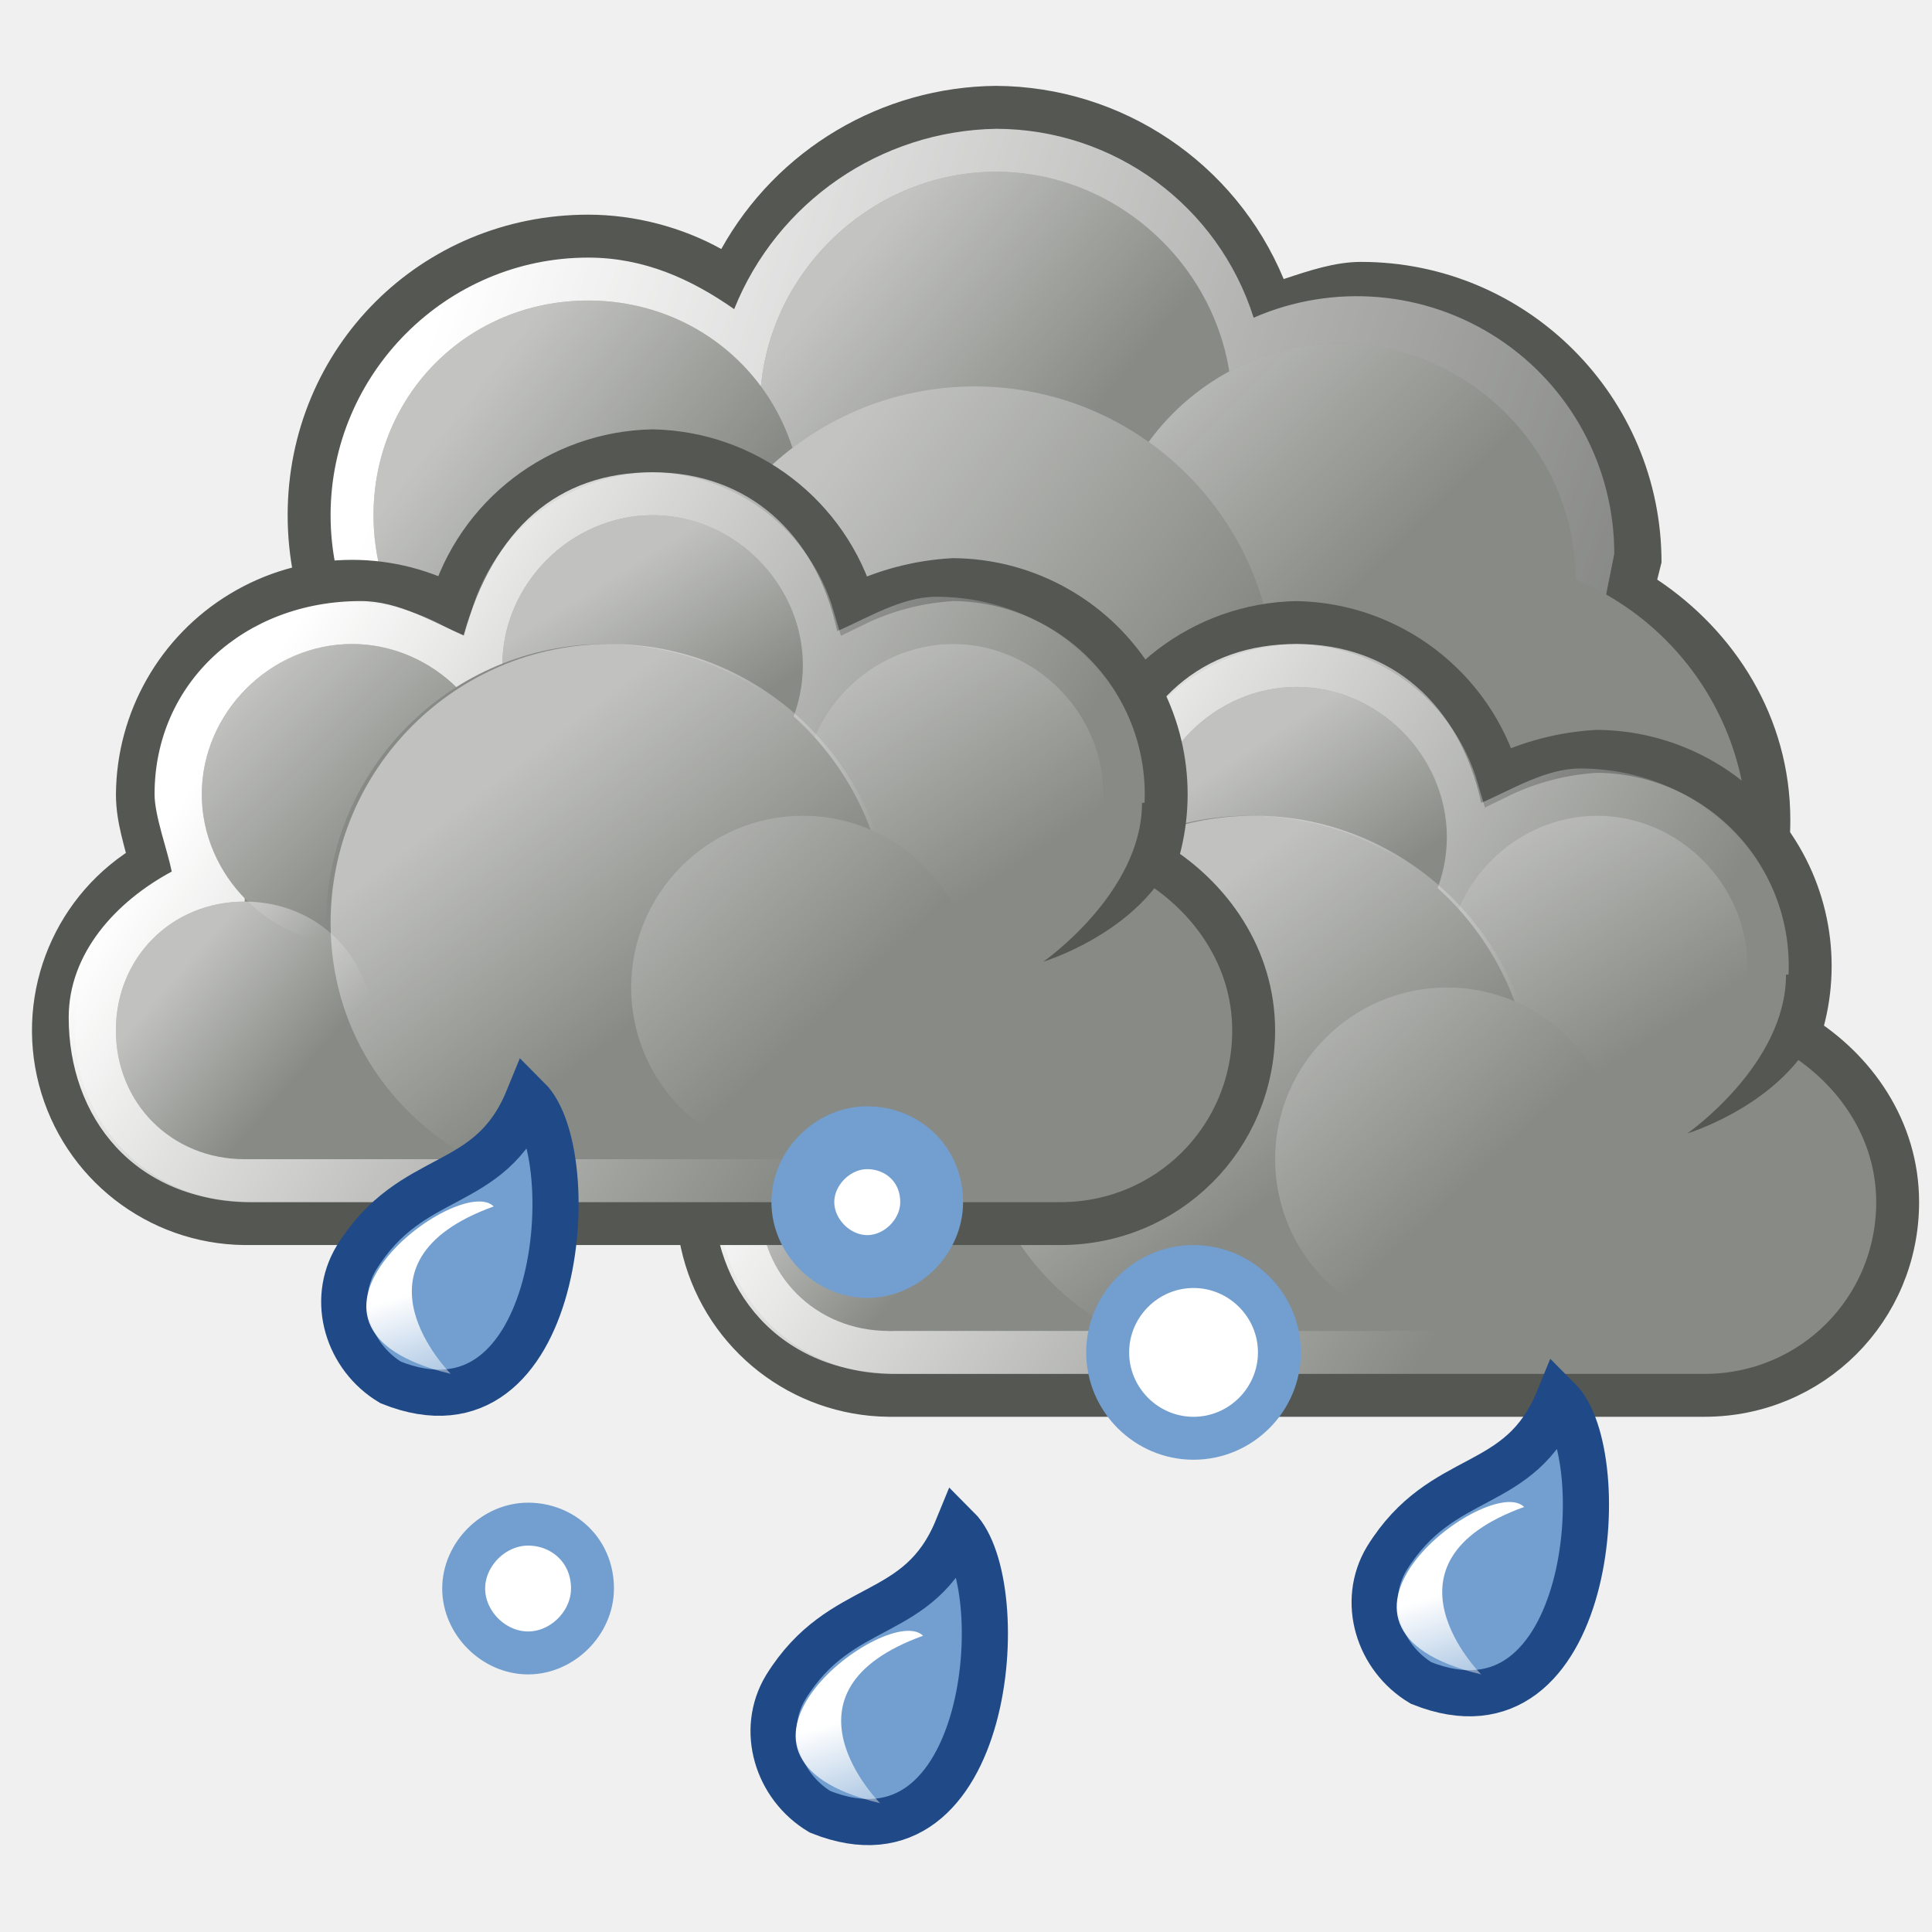
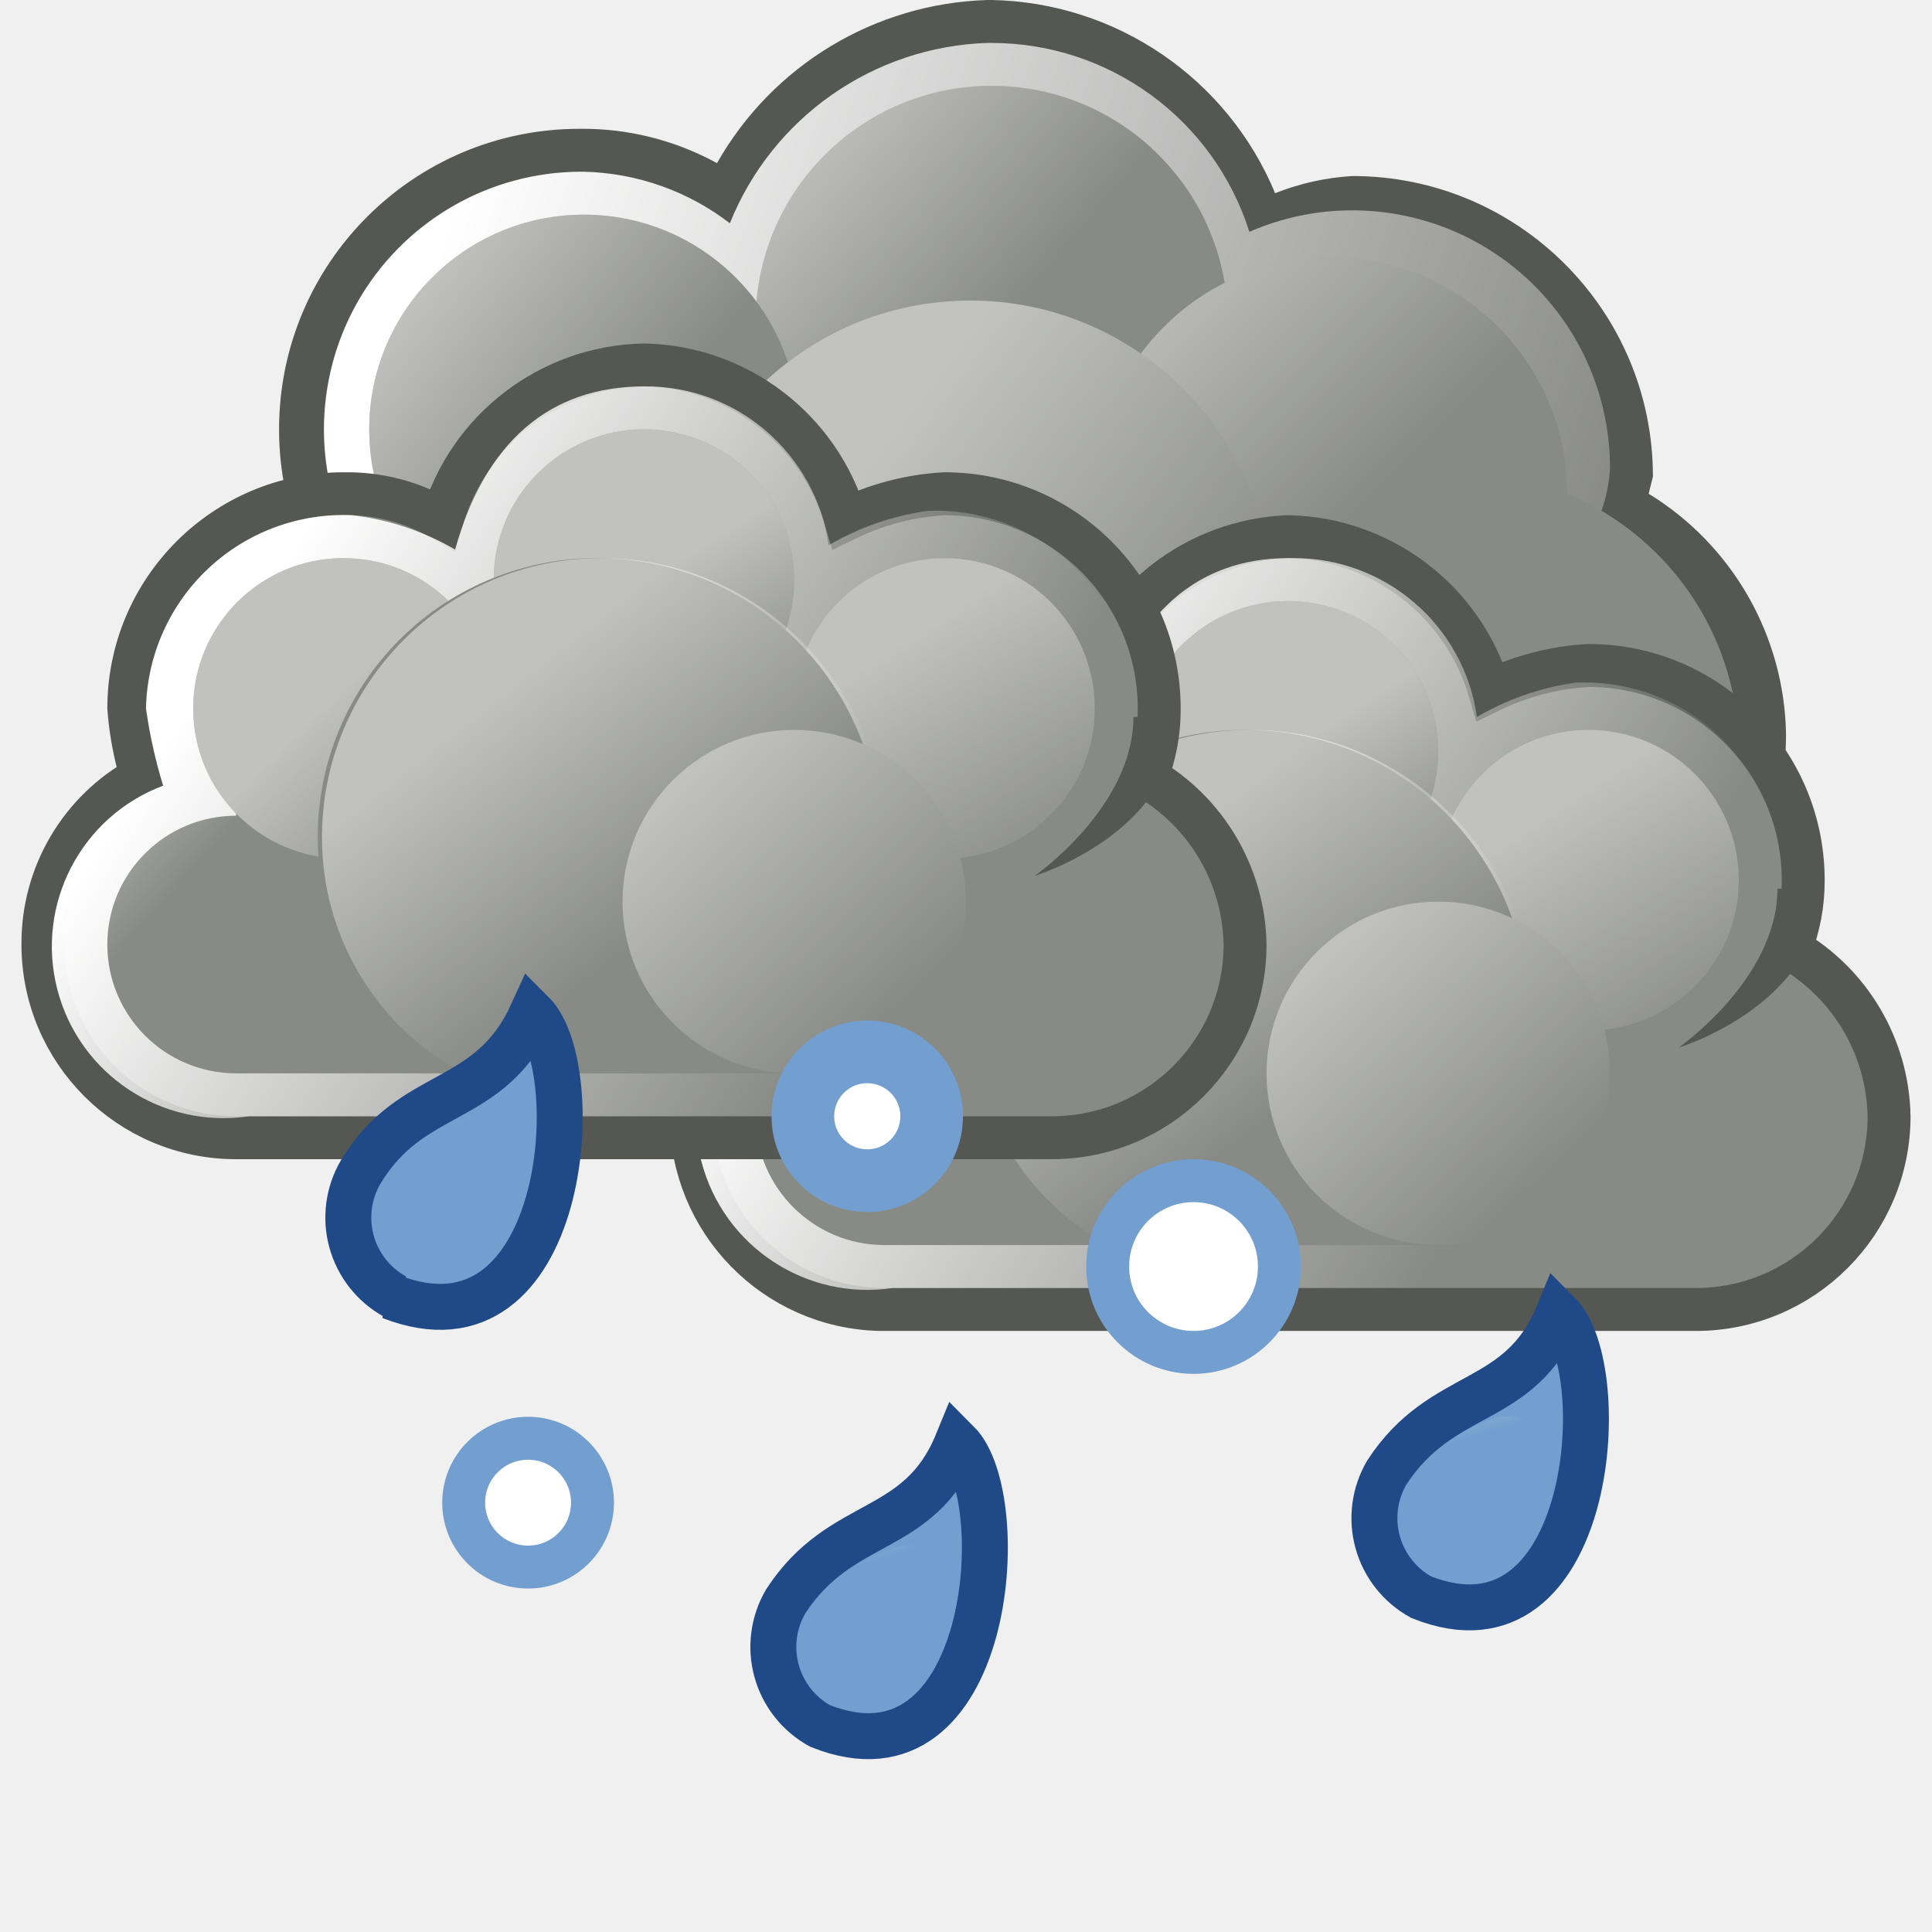
- <svg xmlns="http://www.w3.org/2000/svg" xml:space="preserve" id="svg1306" x="0" y="0" style="enable-background:new 0 0 45 45" version="1.1" viewBox="0 0 45 45">
-   <style>.st0{fill:#729fcf;stroke:#204a87;stroke-width:1.075;stroke-miterlimit:2}.st10,.st5{fill:#888a85}.st10{stroke:#555753;stroke-width:.999;stroke-miterlimit:1.998}.st17{fill-rule:evenodd;clip-rule:evenodd;fill:#555753}.st31{fill:#fff;stroke:#729fcf;stroke-miterlimit:10}</style>
-   <g id="layer1_31_">
-     <g id="g12227_4_" transform="translate(-203 271)">
-       <path id="path12229_4_" d="M222.1-228.8c-1-.6-1.4-1.9-.8-2.9 1.3-2.1 3.1-1.5 4-3.7 1.3 1.3.8 8.2-3.2 6.6z" class="st0" />
-       <radialGradient id="path12231_1_" cx="5391" cy="-653.8" r="21.7" gradientTransform="matrix(.07 .042 .062 -.11 -117.1 -526.3)" gradientUnits="userSpaceOnUse">
-         <stop offset="0" style="stop-color:#fff" />
-         <stop offset="1" style="stop-color:#fff;stop-opacity:0" />
-       </radialGradient>
-       <path id="path12231_4_" d="M224.8-229.9c-.5.9-1.6 1.2-2.4.7-.8-.5-1.1-1.6-.6-2.5s2.6-.5 3.3-2.3c.8.5.2 3.2-.3 4.1z" style="opacity:.461;fill:url(#path12231_1_);enable-background:new" />
-       <linearGradient id="path12233_1_" x1="1165.7" x2="1186.2" y1="3985.9" y2="4007.4" gradientTransform="matrix(-.054 .103 .093 .06 -85 -590.2)" gradientUnits="userSpaceOnUse">
-         <stop offset="0" style="stop-color:#fff" />
-         <stop offset="1" style="stop-color:#fff;stop-opacity:0" />
-       </linearGradient>
-       <path id="path12233_19_" d="M223.5-229c-4.6-1.1.2-4.7 1-3.9-3.6 1.3-1 3.9-1 3.9z" style="fill:url(#path12233_1_)" />
-     </g>
-     <g id="g12627_7_" transform="matrix(1 0 0 1 -286.8 245)">
-       <g id="g12533_7_">
-         <path id="path8887_7_" d="M310-243a7.4 7.4 0 0 0-6.4 3.8c-.9-.5-2-.8-3.1-.8-3.9 0-7 3.1-7 7s3.1 7 7 7c2.4 0 4.4-1.3 5.7-3.2 1.1.7 2.4 1.2 3.8 1.2.9 0 1.8-.2 2.6-.5a7 7 0 0 0 2 2.2l-.1.4c0 3.9 3.1 7 7 7s7-3.1 7-7c0-2.4-1.3-4.4-3.1-5.6l.1-.4a7 7 0 0 0-7-7c-.6 0-1.2.2-1.8.4a7.3 7.3 0 0 0-6.7-4.5z" style="fill:#555753" />
-         <linearGradient id="path8889_1_" x1="1088.4" x2="1126.3" y1="-12.7" y2="-25.8" gradientTransform="matrix(1 0 0 -1 -791.5 -250)" gradientUnits="userSpaceOnUse">
-           <stop offset="0" style="stop-color:#fff" />
-           <stop offset="1" style="stop-color:#fff;stop-opacity:0" />
-         </linearGradient>
-         <path id="path8889_7_" d="M310-242a6.7 6.7 0 0 0-6.1 4.2c-1-.7-2.1-1.2-3.4-1.2-3.3 0-6 2.7-6 6s2.7 6 6 6a6 6 0 0 0 5.4-3.5c1.1.9 2.5 1.5 4.1 1.5 1.1 0 2-.3 2.9-.8.4 1 1.1 1.8 1.9 2.4-.2.6-.4 1.2-.4 1.8a6.5 6.5 0 1 0 13 0c0-2.4-1.3-4.3-3.2-5.5l.2-1a6 6 0 0 0-8.4-5.5 6.3 6.3 0 0 0-6-4.4z" style="fill:url(#path8889_1_)" />
-         <path id="path8891_7_" d="M327.5-225.5a6.5 6.5 0 1 1-13 0 6.5 6.5 0 1 1 13 0z" class="st5" />
-         <g id="g12520_7_">
-           <path id="path8895_7_" d="M315.5-235.5c0 3-2.5 5.5-5.5 5.5s-5.5-2.5-5.5-5.5 2.5-5.5 5.5-5.5 5.5 2.5 5.5 5.5z" class="st5" />
-           <linearGradient id="path8897_1_" x1="1140.9" x2="1146.7" y1="-53.4" y2="-58.2" gradientTransform="matrix(.882 0 0 -.883 -699.8 -285.9)" gradientUnits="userSpaceOnUse">
-             <stop offset="0" style="stop-color:#fff" />
-             <stop offset="1" style="stop-color:#fff;stop-opacity:0" />
-           </linearGradient>
-           <path id="path8897_7_" d="M315.5-235.5c0 3-2.5 5.5-5.5 5.5s-5.5-2.5-5.5-5.5 2.5-5.5 5.5-5.5 5.5 2.5 5.5 5.5z" style="opacity:.494;fill:url(#path8897_1_);enable-background:new" />
-         </g>
-         <g id="g12516_7_">
-           <path id="path8901_7_" d="M323.5-231.5c0 3-2.5 5.5-5.5 5.5s-5.5-2.5-5.5-5.5 2.5-5.5 5.5-5.5 5.5 2.5 5.5 5.5z" class="st5" />
-           <linearGradient id="path8903_1_" x1="1136.3" x2="1142.2" y1="-44.3" y2="-50.2" gradientTransform="matrix(.91 0 0 -.912 -721.5 -276.5)" gradientUnits="userSpaceOnUse">
-             <stop offset="0" style="stop-color:#fff" />
-             <stop offset="1" style="stop-color:#fff;stop-opacity:0" />
-           </linearGradient>
-           <path id="path8903_7_" d="M323.5-231.5c0 3-2.5 5.5-5.5 5.5s-5.5-2.5-5.5-5.5 2.5-5.5 5.5-5.5 5.5 2.5 5.5 5.5z" style="opacity:.494;fill:url(#path8903_1_);enable-background:new" />
-         </g>
-         <g id="g12524_7_">
-           <path id="path8907_7_" d="M305.5-233c0 2.8-2.2 5-5 5s-5-2.2-5-5 2.2-5 5-5 5 2.2 5 5z" class="st5" />
-           <linearGradient id="path8909_1_" x1="1051.9" x2="1056.3" y1="24" y2="20.5" gradientTransform="matrix(1.142 0 0 -1.143 -903.7 -208.1)" gradientUnits="userSpaceOnUse">
-             <stop offset="0" style="stop-color:#fff" />
-             <stop offset="1" style="stop-color:#fff;stop-opacity:0" />
-           </linearGradient>
-           <path id="path8909_7_" d="M305.5-233c0 2.8-2.2 5-5 5s-5-2.2-5-5 2.2-5 5-5 5 2.2 5 5z" style="opacity:.494;fill:url(#path8909_1_);enable-background:new" />
-         </g>
-         <g id="g12529_7_">
-           <path id="path8913_7_" d="M316.5-229c0 3.9-3.1 7-7 7s-7-3.1-7-7a7 7 0 0 1 7-7 7 7 0 0 1 7 7z" class="st5" />
-           <linearGradient id="path8915_1_" x1="1085.5" x2="1093.2" y1="-6.2" y2="-12" gradientTransform="matrix(1.038 0 0 -1.039 -821.9 -239.1)" gradientUnits="userSpaceOnUse">
-             <stop offset="0" style="stop-color:#fff" />
-             <stop offset="1" style="stop-color:#fff;stop-opacity:0" />
-           </linearGradient>
-           <path id="path8915_7_" d="M316.5-229c0 3.9-3.1 7-7 7s-7-3.1-7-7a7 7 0 0 1 7-7 7 7 0 0 1 7 7z" style="opacity:.494;fill:url(#path8915_1_);enable-background:new" />
-         </g>
-       </g>
-       <g id="g12578_7_" transform="translate(72 8)">
-         <path id="path12580_7_" d="M245-238.5a5 5 0 0 0-4.7 3.6 5 5 0 0 0-7.3 4.4c0 .6.2 1.1.3 1.6a4.5 4.5 0 0 0 2.2 8.4h19c2.5 0 4.5-2 4.5-4.5 0-1.7-1-3.1-2.3-3.9a5 5 0 0 0-4.7-6.6 6 6 0 0 0-2.3.6 5 5 0 0 0-4.7-3.6z" class="st10" />
-         <linearGradient id="path12582_1_" x1="914.6" x2="928.6" y1="27.6" y2="18.5" gradientTransform="matrix(1 0 0 -1 -678.6 -206)" gradientUnits="userSpaceOnUse">
-           <stop offset="0" style="stop-color:#fff" />
-           <stop offset="1" style="stop-color:#fff;stop-opacity:0" />
-         </linearGradient>
-         <path id="path12582_7_" d="M245-238c-2.2 0-3.7 1.3-4.4 3.8-.7-.3-1.5-.8-2.4-.8-2.7 0-4.8 1.9-4.8 4.5 0 .5.3 1.3.4 1.8-1.3.7-2.4 1.9-2.4 3.4 0 2.3 1.5 4.3 4.3 4.3H254c2.8 0 4.3-1.9 4.3-4.3 0-1.6-1.1-2.7-2.4-3.4a6 6 0 0 0 .5-1.8c0-2.6-2.1-4.6-4.8-4.6-.8 0-1.6.5-2.3.8-.5-2.3-2.1-3.7-4.3-3.7z" style="fill:url(#path12582_1_)" />
-         <path id="path12584_7_" d="M248.5-233.5c0 1.9-1.6 3.5-3.5 3.5s-3.5-1.6-3.5-3.5 1.6-3.5 3.5-3.5 3.5 1.6 3.5 3.5z" class="st5" />
-         <linearGradient id="path12586_1_" x1="914.5" x2="916.7" y1="43.2" y2="39.8" gradientTransform="matrix(1.056 0 0 -1.057 -721.7 -190)" gradientUnits="userSpaceOnUse">
-           <stop offset="0" style="stop-color:#fff" />
-           <stop offset="1" style="stop-color:#fff;stop-opacity:0" />
-         </linearGradient>
-         <path id="path12586_7_" d="M248.5-233.5c0 1.9-1.6 3.5-3.5 3.5s-3.5-1.6-3.5-3.5 1.6-3.5 3.5-3.5 3.5 1.6 3.5 3.5z" style="opacity:.478;fill:url(#path12586_1_);enable-background:new" />
-         <path id="rect12588_7_" d="M235.5-231h20v9h-20z" class="st5" />
-         <path id="path12591_7_" d="M238.5-225c0 1.7-1.3 3-3 3s-3-1.3-3-3 1.3-3 3-3a3 3 0 0 1 3 3z" class="st5" />
-         <path id="path12593_7_" d="M255.5-230.5c0 1.9-1.6 3.5-3.5 3.5s-3.5-1.6-3.5-3.5 1.6-3.5 3.5-3.5 3.5 1.6 3.5 3.5z" class="st5" />
-         <linearGradient id="path12595_1_" x1="913.5" x2="916.8" y1="44.7" y2="39.6" gradientTransform="matrix(1.056 0 0 -1.057 -714.7 -187)" gradientUnits="userSpaceOnUse">
-           <stop offset="0" style="stop-color:#fff" />
-           <stop offset="1" style="stop-color:#fff;stop-opacity:0" />
-         </linearGradient>
-         <path id="path12595_7_" d="M255.5-230.5c0 1.9-1.6 3.5-3.5 3.5s-3.5-1.6-3.5-3.5 1.6-3.5 3.5-3.5 3.5 1.6 3.5 3.5z" style="opacity:.478;fill:url(#path12595_1_);enable-background:new" />
-         <path id="path12597_7_" d="M241.5-230.5c0 1.9-1.6 3.5-3.5 3.5s-3.5-1.6-3.5-3.5 1.6-3.5 3.5-3.5 3.5 1.6 3.5 3.5z" class="st5" />
-         <linearGradient id="path12599_1_" x1="913.3" x2="916.8" y1="43.7" y2="40.2" gradientTransform="matrix(1.056 0 0 -1.057 -728.7 -187)" gradientUnits="userSpaceOnUse">
-           <stop offset="0" style="stop-color:#fff" />
-           <stop offset="1" style="stop-color:#fff;stop-opacity:0" />
-         </linearGradient>
-         <path id="path12599_7_" d="M241.5-230.5c0 1.9-1.6 3.5-3.5 3.5s-3.5-1.6-3.5-3.5 1.6-3.5 3.5-3.5 3.5 1.6 3.5 3.5z" style="opacity:.478;fill:url(#path12599_1_);enable-background:new" />
-         <path id="path12601_7_" d="M243.9-234a6.5 6.5 0 0 0-6.5 6.5c0 2.4 1.3 4.3 3.3 5.5h6.5a6.4 6.4 0 0 0 3.3-5.5c-.1-3.6-3-6.5-6.6-6.5z" class="st5" />
-         <linearGradient id="path12603_1_" x1="921.5" x2="925.5" y1="25.4" y2="20.2" gradientTransform="matrix(1 0 0 -1 -679.6 -206)" gradientUnits="userSpaceOnUse">
-           <stop offset="0" style="stop-color:#fff" />
-           <stop offset="1" style="stop-color:#fff;stop-opacity:0" />
-         </linearGradient>
-         <path id="path12603_7_" d="M244-234a6.5 6.5 0 0 0-6.5 6.5c0 2.4 1.3 4.4 3.3 5.5h6.5a6.4 6.4 0 0 0 3.3-5.5c-.1-3.6-3-6.5-6.6-6.5z" style="opacity:.478;fill:url(#path12603_1_);enable-background:new" />
-         <linearGradient id="path12605_1_" x1="962.7" x2="965.8" y1="-6.1" y2="-8.9" gradientTransform="matrix(.905 0 0 -.906 -637.3 -232)" gradientUnits="userSpaceOnUse">
-           <stop offset="0" style="stop-color:#fff" />
-           <stop offset="1" style="stop-color:#fff;stop-opacity:0" />
-         </linearGradient>
-         <path id="path12605_7_" d="M238.5-225c0 1.7-1.3 3-3 3s-3-1.3-3-3 1.3-3 3-3 3 1.3 3 3z" style="opacity:.478;fill:url(#path12605_1_);enable-background:new" />
-         <path id="path12607_7_" d="M257.4-230.3c0 2.7-3.3 3.7-3.3 3.7s2.3-1.6 2.3-3.7h1z" class="st17" />
-         <path id="path12609_7_" d="M252.5-226a4 4 0 0 1-4 4c-2.2 0-4-1.8-4-4s1.8-4 4-4a4 4 0 0 1 4 4z" class="st5" />
-         <linearGradient id="path12611_1_" x1="875.6" x2="879.7" y1="81.8" y2="77.4" gradientTransform="matrix(1.206 0 0 -1.208 -812 -131.8)" gradientUnits="userSpaceOnUse">
-           <stop offset="0" style="stop-color:#fff" />
-           <stop offset="1" style="stop-color:#fff;stop-opacity:0" />
-         </linearGradient>
-         <path id="path12611_7_" d="M252.5-226a4 4 0 0 1-4 4c-2.2 0-4-1.8-4-4s1.8-4 4-4a4 4 0 0 1 4 4z" style="opacity:.478;fill:url(#path12611_1_);enable-background:new" />
-       </g>
-       <g id="g12393_7_" transform="translate(57 4)">
-         <path id="path12329_7_" d="M245-238.5a5 5 0 0 0-4.7 3.6 5 5 0 0 0-7.3 4.4c0 .6.2 1.1.3 1.6a4.5 4.5 0 0 0 2.2 8.4h19c2.5 0 4.5-2 4.5-4.5 0-1.7-1-3.1-2.3-3.9a5 5 0 0 0-4.7-6.6 6 6 0 0 0-2.3.6 5 5 0 0 0-4.7-3.6z" class="st10" />
-         <linearGradient id="path12331_1_" x1="959.7" x2="973.7" y1="31.6" y2="22.5" gradientTransform="matrix(1 0 0 -1 -723.6 -202)" gradientUnits="userSpaceOnUse">
-           <stop offset="0" style="stop-color:#fff" />
-           <stop offset="1" style="stop-color:#fff;stop-opacity:0" />
-         </linearGradient>
-         <path id="path12331_7_" d="M245-238c-2.2 0-3.7 1.3-4.4 3.8-.7-.3-1.5-.8-2.4-.8-2.7 0-4.8 1.9-4.8 4.5 0 .5.3 1.3.4 1.8-1.3.7-2.4 1.9-2.4 3.4 0 2.3 1.5 4.3 4.3 4.3H254c2.8 0 4.3-1.9 4.3-4.3 0-1.6-1.1-2.7-2.4-3.4a6 6 0 0 0 .5-1.8c0-2.6-2.1-4.6-4.8-4.6-.8 0-1.6.5-2.3.8-.5-2.3-2.1-3.7-4.3-3.7z" style="fill:url(#path12331_1_)" />
-         <path id="path12333_7_" d="M248.5-233.5c0 1.9-1.6 3.5-3.5 3.5s-3.5-1.6-3.5-3.5 1.6-3.5 3.5-3.5 3.5 1.6 3.5 3.5z" class="st5" />
-         <linearGradient id="path12335_1_" x1="959.6" x2="961.7" y1="47.2" y2="43.8" gradientTransform="matrix(1.056 0 0 -1.057 -769.3 -185.7)" gradientUnits="userSpaceOnUse">
-           <stop offset="0" style="stop-color:#fff" />
-           <stop offset="1" style="stop-color:#fff;stop-opacity:0" />
-         </linearGradient>
-         <path id="path12335_7_" d="M248.5-233.5c0 1.9-1.6 3.5-3.5 3.5s-3.5-1.6-3.5-3.5 1.6-3.5 3.5-3.5 3.5 1.6 3.5 3.5z" style="opacity:.478;fill:url(#path12335_1_);enable-background:new" />
-         <path id="rect12337_7_" d="M235.5-231h20v9h-20z" class="st5" />
-         <path id="path12339_7_" d="M238.5-225c0 1.7-1.3 3-3 3s-3-1.3-3-3 1.3-3 3-3a3 3 0 0 1 3 3z" class="st5" />
-         <path id="path12341_7_" d="M255.5-230.5c0 1.9-1.6 3.5-3.5 3.5s-3.5-1.6-3.5-3.5 1.6-3.5 3.5-3.5 3.5 1.6 3.5 3.5z" class="st5" />
-         <linearGradient id="path12343_1_" x1="958.5" x2="961.9" y1="48.7" y2="43.6" gradientTransform="matrix(1.056 0 0 -1.057 -762.3 -182.7)" gradientUnits="userSpaceOnUse">
-           <stop offset="0" style="stop-color:#fff" />
-           <stop offset="1" style="stop-color:#fff;stop-opacity:0" />
-         </linearGradient>
-         <path id="path12343_7_" d="M255.5-230.5c0 1.9-1.6 3.5-3.5 3.5s-3.5-1.6-3.5-3.5 1.6-3.5 3.5-3.5 3.5 1.6 3.5 3.5z" style="opacity:.478;fill:url(#path12343_1_);enable-background:new" />
-         <path id="path12347_7_" d="M241.5-230.5c0 1.9-1.6 3.5-3.5 3.5s-3.5-1.6-3.5-3.5 1.6-3.5 3.5-3.5 3.5 1.6 3.5 3.5z" class="st5" />
-         <linearGradient id="path12349_1_" x1="958.4" x2="961.9" y1="47.7" y2="44.2" gradientTransform="matrix(1.056 0 0 -1.057 -776.3 -182.7)" gradientUnits="userSpaceOnUse">
-           <stop offset="0" style="stop-color:#fff" />
-           <stop offset="1" style="stop-color:#fff;stop-opacity:0" />
-         </linearGradient>
-         <path id="path12349_7_" d="M241.5-230.5c0 1.9-1.6 3.5-3.5 3.5s-3.5-1.6-3.5-3.5 1.6-3.5 3.5-3.5 3.5 1.6 3.5 3.5z" style="opacity:.478;fill:url(#path12349_1_);enable-background:new" />
-         <path id="path12351_7_" d="M243.9-234a6.5 6.5 0 0 0-6.5 6.5c0 2.4 1.3 4.3 3.3 5.5h6.5a6.4 6.4 0 0 0 3.3-5.5c-.1-3.6-3-6.5-6.6-6.5z" class="st5" />
-         <linearGradient id="path12353_1_" x1="966.6" x2="970.6" y1="29.4" y2="24.2" gradientTransform="matrix(1 0 0 -1 -724.6 -202)" gradientUnits="userSpaceOnUse">
-           <stop offset="0" style="stop-color:#fff" />
-           <stop offset="1" style="stop-color:#fff;stop-opacity:0" />
-         </linearGradient>
-         <path id="path12353_7_" d="M244-234a6.5 6.5 0 0 0-6.5 6.5c0 2.4 1.3 4.4 3.3 5.5h6.5a6.4 6.4 0 0 0 3.3-5.5c-.1-3.6-3-6.5-6.6-6.5z" style="opacity:.478;fill:url(#path12353_1_);enable-background:new" />
-         <linearGradient id="path12355_1_" x1="1007.8" x2="1010.9" y1="-2.1" y2="-4.8" gradientTransform="matrix(.905 0 0 -.906 -678 -228.4)" gradientUnits="userSpaceOnUse">
-           <stop offset="0" style="stop-color:#fff" />
-           <stop offset="1" style="stop-color:#fff;stop-opacity:0" />
-         </linearGradient>
-         <path id="path12355_7_" d="M238.5-225c0 1.7-1.3 3-3 3s-3-1.3-3-3 1.3-3 3-3 3 1.3 3 3z" style="opacity:.478;fill:url(#path12355_1_);enable-background:new" />
-         <path id="path12357_7_" d="M257.4-230.3c0 2.7-3.3 3.7-3.3 3.7s2.3-1.6 2.3-3.7h1z" class="st17" />
-         <path id="path12359_7_" d="M252.5-226c0 2.2-1.8 4-4 4s-4-1.8-4-4 1.8-4 4-4 4 1.8 4 4z" class="st5" />
-         <linearGradient id="path12361_1_" x1="920.7" x2="924.8" y1="85.8" y2="81.4" gradientTransform="matrix(1.206 0 0 -1.208 -866.4 -126.9)" gradientUnits="userSpaceOnUse">
-           <stop offset="0" style="stop-color:#fff" />
-           <stop offset="1" style="stop-color:#fff;stop-opacity:0" />
-         </linearGradient>
-         <path id="path12361_7_" d="M252.5-226c0 2.2-1.8 4-4 4s-4-1.8-4-4 1.8-4 4-4 4 1.8 4 4z" style="opacity:.478;fill:url(#path12361_1_);enable-background:new" />
-       </g>
-     </g>
-     <g id="g12191_4_" transform="translate(-223 261)">
-       <path id="path12193_4_" d="M232.1-228.8c-1-.6-1.4-1.9-.8-2.9 1.3-2.1 3.1-1.5 4-3.7 1.3 1.3.8 8.2-3.2 6.6z" class="st0" />
-       <radialGradient id="path12195_1_" cx="5557.1" cy="-603.5" r="21.7" gradientTransform="matrix(.07 .042 .062 -.11 -122 -527.7)" gradientUnits="userSpaceOnUse">
-         <stop offset="0" style="stop-color:#fff" />
-         <stop offset="1" style="stop-color:#fff;stop-opacity:0" />
-       </radialGradient>
-       <path id="path12195_4_" d="M234.8-229.9c-.5.9-1.6 1.2-2.4.7-.8-.5-1.1-1.6-.6-2.5s2.6-.5 3.3-2.3c.8.5.2 3.2-.3 4.1z" style="opacity:.461;fill:url(#path12195_1_);enable-background:new" />
-       <linearGradient id="path12197_1_" x1="1179.1" x2="1199.6" y1="4076.7" y2="4098.2" gradientTransform="matrix(-.054 .103 .093 .06 -82.7 -597)" gradientUnits="userSpaceOnUse">
-         <stop offset="0" style="stop-color:#fff" />
-         <stop offset="1" style="stop-color:#fff;stop-opacity:0" />
-       </linearGradient>
-       <path id="path12197_4_" d="M233.5-229c-4.6-1.1.2-4.7 1-3.9-3.6 1.3-1 3.9-1 3.9z" style="fill:url(#path12197_1_)" />
-     </g>
-     <g id="g12239_20_" transform="translate(-194 268)">
-       <path id="path12241_20_" d="M227.1-228.8c-1-.6-1.4-1.9-.8-2.9 1.3-2.1 3.1-1.5 4-3.7 1.3 1.3.8 8.2-3.2 6.6z" class="st0" />
-       <radialGradient id="path12243_1_" cx="5417.1" cy="-630.7" r="21.7" gradientTransform="matrix(.07 .042 .062 -.11 -115.4 -524.9)" gradientUnits="userSpaceOnUse">
-         <stop offset="0" style="stop-color:#fff" />
-         <stop offset="1" style="stop-color:#fff;stop-opacity:0" />
-       </radialGradient>
-       <path id="path12243_5_" d="M229.8-229.9c-.5.9-1.6 1.2-2.4.7-.8-.5-1.1-1.6-.6-2.5s2.6-.5 3.3-2.3c.8.5.2 3.2-.3 4.1z" style="opacity:.461;fill:url(#path12243_1_);enable-background:new" />
-       <linearGradient id="path12245_1_" x1="1115.4" x2="1135.9" y1="4029.3" y2="4050.8" gradientTransform="matrix(-.054 .103 .093 .06 -86.7 -587.6)" gradientUnits="userSpaceOnUse">
-         <stop offset="0" style="stop-color:#fff" />
-         <stop offset="1" style="stop-color:#fff;stop-opacity:0" />
-       </linearGradient>
-       <path id="path12245_5_" d="M228.5-229c-4.6-1.1.2-4.7 1-3.9-3.6 1.3-1 3.9-1 3.9z" style="fill:url(#path12245_1_)" />
-     </g>
-     <path id="path12171_6_" d="M21.7 28c0 .8-.7 1.5-1.5 1.5s-1.5-.7-1.5-1.5.7-1.5 1.5-1.5 1.5.6 1.5 1.5z" style="fill:#fff;stroke:#729fcf;stroke-width:1.464;stroke-miterlimit:1" />
-     <path id="path12161_5_" d="M29.8 31.5c0 1.1-.9 2-2 2s-2-.9-2-2 .9-2 2-2 2 .9 2 2z" class="st31" />
-     <path id="path12159_7_" d="M13.8 37c0 .8-.7 1.5-1.5 1.5s-1.5-.7-1.5-1.5.7-1.5 1.5-1.5 1.5.6 1.5 1.5z" class="st31" />
-   </g>
+ <svg xmlns="http://www.w3.org/2000/svg" xmlns:xlink="http://www.w3.org/1999/xlink" viewBox="0 0 45 45">
+   <defs>
+     <linearGradient xlink:href="#a" id="b" x1="692.9" x2="713.4" y1="-4543.9" y2="-4565.4" gradientTransform="matrix(-.05 .1 -.09 -.06 -365 -305.7)" />
+     <linearGradient xlink:href="#a" id="c" x1="1088.5" x2="1126.4" y1="50.7" y2="63.8" gradientTransform="translate(-1078.2 -45)" />
+     <linearGradient xlink:href="#a" id="d" x1="1151.3" x2="1157" y1="90.7" y2="95.6" gradientTransform="matrix(.88 0 0 .88 -995.5 -75.8)" />
+     <linearGradient xlink:href="#a" id="e" x1="1143.8" x2="1149.8" y1="81.8" y2="87.8" gradientTransform="matrix(.91 0 0 .91 -1015 -67.7)" />
+     <linearGradient xlink:href="#a" id="f" x1="1042.4" x2="1046.8" y1="14.6" y2="18.1" gradientTransform="matrix(1.14 0 0 1.14 -1179.3 -9.3)" />
+     <linearGradient xlink:href="#a" id="g" x1="1082.8" x2="1090.4" y1="44.4" y2="50.2" gradientTransform="matrix(1.04 0 0 1.04 -1105.6 -35.8)" />
+     <linearGradient xlink:href="#a" id="h" x1="914.7" x2="928.7" y1="10.4" y2="19.5" gradientTransform="translate(-893.4 7)" />
+     <linearGradient xlink:href="#a" id="i" x1="910.4" x2="912.6" y1="-4.9" y2="-1.5" gradientTransform="matrix(1.06 0 0 1.06 -932 20.7)" />
+     <linearGradient xlink:href="#a" id="j" x1="909.4" x2="912.8" y1="-6.4" y2="-1.3" gradientTransform="matrix(1.06 0 0 1.06 -925 23.7)" />
+     <linearGradient xlink:href="#a" id="k" x1="909.3" x2="912.7" y1="-5.4" y2="-1.9" gradientTransform="matrix(1.06 0 0 1.06 -939 23.7)" />
+     <linearGradient xlink:href="#a" id="l" x1="921.6" x2="925.6" y1="12.6" y2="17.8" gradientTransform="translate(-894.4 7)" />
+     <linearGradient xlink:href="#a" id="m" x1="970.9" x2="974" y1="43.5" y2="46.3" gradientTransform="matrix(.9 0 0 .91 -859.3 -15)" />
+     <linearGradient xlink:href="#a" id="n" x1="862.5" x2="866.6" y1="-42.9" y2="-38.5" gradientTransform="matrix(1.21 0 0 1.21 -1010.8 72.3)" />
+     <linearGradient xlink:href="#a" id="o" x1="959.8" x2="973.8" y1="6.4" y2="15.5" gradientTransform="translate(-953.4 7)" />
+     <linearGradient xlink:href="#a" id="p" x1="955.5" x2="957.7" y1="-8.9" y2="-5.5" gradientTransform="matrix(1.06 0 0 1.06 -994.6 20.9)" />
+     <linearGradient xlink:href="#a" id="q" x1="954.5" x2="957.8" y1="-10.4" y2="-5.3" gradientTransform="matrix(1.06 0 0 1.06 -987.6 23.9)" />
+     <linearGradient xlink:href="#a" id="r" x1="954.4" x2="957.8" y1="-9.4" y2="-5.9" gradientTransform="matrix(1.06 0 0 1.06 -1001.6 23.9)" />
+     <linearGradient xlink:href="#a" id="s" x1="966.6" x2="970.7" y1="8.6" y2="13.8" gradientTransform="translate(-954.4 7)" />
+     <linearGradient xlink:href="#a" id="t" x1="1015.9" x2="1019" y1="39.5" y2="42.3" gradientTransform="matrix(.9 0 0 .91 -915.1 -15.4)" />
+     <linearGradient xlink:href="#a" id="u" x1="907.5" x2="911.6" y1="-47" y2="-42.6" gradientTransform="matrix(1.21 0 0 1.21 -1080.2 73.2)" />
+     <linearGradient xlink:href="#a" id="w" x1="706.2" x2="726.7" y1="-4634.8" y2="-4656.2" gradientTransform="matrix(-.05 .1 -.09 -.06 -382.8 -322.5)" />
+     <linearGradient xlink:href="#a" id="y" x1="642.6" x2="663.1" y1="-4587.4" y2="-4608.8" gradientTransform="matrix(-.05 .1 -.09 -.06 -357.8 -306.1)" />
+     <radialGradient id="a" cx="6101.3" cy="352.1" r="21.7" gradientTransform="matrix(.07 .04 -.06 .11 -389 -253.8)" gradientUnits="userSpaceOnUse">
+       <stop offset="0" stop-color="#fff" />
+       <stop offset="1" stop-color="#fff" stop-opacity="0" />
+     </radialGradient>
+     <radialGradient xlink:href="#a" id="v" cx="6267.4" cy="301.8" r="21.7" gradientTransform="matrix(.07 .04 -.06 .11 -413.8 -265.2)" />
+     <radialGradient xlink:href="#a" id="x" cx="6127.4" cy="329" r="21.7" gradientTransform="matrix(.07 .04 -.06 .11 -378.3 -255.4)" />
+     <style>.a{fill:#729fcf;stroke:#204a87;stroke-miterlimit:2;stroke-width:1.07px}.r{fill:#555753}.f,.k{fill:#888a85}.k{stroke:#555753;stroke-miterlimit:2;stroke-width:1px}.r{fill-rule:evenodd}.af{fill:#fff;stroke:#729fcf;stroke-miterlimit:10}</style>
+   </defs>
+   <path d="M19.1 40.2a2.1 2.1 0 0 1-.8-2.9c1.3-2 3.1-1.5 4-3.7 1.3 1.3.8 8.2-3.2 6.6Z" class="a" />
+   <path d="M21.9 39.1a1.7 1.7 0 0 1-2.4.7 1.9 1.9 0 0 1-.6-2.5c.5-.9 2.6-.5 3.3-2.3.8.5.2 3.2-.3 4.1Z" style="fill:url(#a);isolation:isolate;opacity:.46" />
+   <path d="M20.6 40c-4.7-1.1.1-4.7 1-3.9-3.6 1.3-1 3.9-1 3.9Z" style="fill:url(#b)" />
+   <path d="M23 0a7.5 7.5 0 0 0-6.3 3.8 6.5 6.5 0 0 0-3.2-.8 7 7 0 0 0 0 14 6.9 6.9 0 0 0 5.7-3.2 7.1 7.1 0 0 0 3.9 1.2 7.5 7.5 0 0 0 2.5-.5 7 7 0 0 0 2 2.2v.4a7 7 0 0 0 14 0 6.7 6.7 0 0 0-3.2-5.6l.1-.4a7 7 0 0 0-7-7 5.8 5.8 0 0 0-1.8.4A7.3 7.3 0 0 0 23.1 0Z" style="fill:#555753" />
+   <path d="M23 1a6.7 6.7 0 0 0-6 4.2A5.8 5.8 0 0 0 13.6 4a6 6 0 1 0 5.4 8.5 6.4 6.4 0 0 0 4.1 1.5 5.7 5.7 0 0 0 2.9-.8 5.7 5.7 0 0 0 1.9 2.4 5.8 5.8 0 0 0-.4 1.8 6.5 6.5 0 1 0 9.8-5.5 3.5 3.5 0 0 0 .2-1 6 6 0 0 0-8.4-5.5 6.3 6.3 0 0 0-6-4.4Z" style="fill:url(#c)" />
+   <path d="M40.5 17.5a6.5 6.5 0 0 1-13 0 6.5 6.5 0 0 1 13 0ZM28.6 7.5a5.5 5.5 0 0 1-11 0 5.5 5.5 0 0 1 11 0Z" class="f" />
+   <path d="M28.6 7.5a5.5 5.5 0 0 1-11 0 5.5 5.5 0 0 1 11 0Z" style="fill:url(#d);opacity:.49;isolation:isolate" />
+   <path d="M36.5 11.5a5.5 5.5 0 1 1-11 0 5.5 5.5 0 1 1 11 0Z" class="f" />
+   <path d="M36.5 11.5a5.5 5.5 0 1 1-11 0 5.5 5.5 0 1 1 11 0Z" style="fill:url(#e);opacity:.49;isolation:isolate" />
+   <path d="M18.6 10a5 5 0 1 1-5-5 5 5 0 0 1 5 5Z" class="f" />
+   <path d="M18.6 10a5 5 0 1 1-5-5 5 5 0 0 1 5 5Z" style="fill:url(#f);opacity:.49;isolation:isolate" />
+   <path d="M29.6 14a7 7 0 0 1-14 0 7 7 0 1 1 14 0Z" class="f" />
+   <path d="M29.6 14a7 7 0 0 1-14 0 7 7 0 1 1 14 0Z" style="fill:url(#g);opacity:.49;isolation:isolate" />
+   <path d="M30 12.5a5 5 0 0 0-4.6 3.6 4.4 4.4 0 0 0-2.3-.6 5 5 0 0 0-5 5 7.6 7.6 0 0 0 .2 1.6 4.4 4.4 0 0 0-2.2 3.9 4.5 4.5 0 0 0 4.4 4.5h19A4.5 4.5 0 0 0 44 26a4.6 4.6 0 0 0-2.3-3.9 4.3 4.3 0 0 0 .3-1.6 5 5 0 0 0-5-5 6 6 0 0 0-2.3.6 5 5 0 0 0-4.7-3.6Z" class="k" />
+   <path d="M30 13c-2.1 0-3.6 1.3-4.3 3.8a6.2 6.2 0 0 0-2.5-.8 4.6 4.6 0 0 0-4.7 4.5 11.6 11.6 0 0 0 .3 1.8 4 4 0 0 0 2 7.7H39a4 4 0 0 0 4.3-4.3 4 4 0 0 0-2.3-3.4 6 6 0 0 0 .5-1.8 4.6 4.6 0 0 0-4.8-4.6 6.3 6.3 0 0 0-2.3.8 4.3 4.3 0 0 0-4.3-3.7Z" style="fill:url(#h)" />
+   <path d="M33.5 17.5A3.5 3.5 0 1 1 30 14a3.5 3.5 0 0 1 3.5 3.5Z" class="f" />
+   <path d="M33.5 17.5A3.5 3.5 0 1 1 30 14a3.5 3.5 0 0 1 3.5 3.5Z" style="fill:url(#i);opacity:.48;isolation:isolate" />
+   <path d="M20.6 20h20v9h-20z" class="f" />
+   <path d="M23.6 26a3 3 0 1 1-3-3 3 3 0 0 1 3 3ZM40.5 20.5A3.5 3.5 0 1 1 37 17a3.5 3.5 0 0 1 3.5 3.5Z" class="f" />
+   <path d="M40.5 20.5A3.5 3.5 0 1 1 37 17a3.5 3.5 0 0 1 3.5 3.5Z" style="fill:url(#j);opacity:.48;isolation:isolate" />
+   <path d="M26.6 20.5A3.5 3.5 0 1 1 23 17a3.5 3.5 0 0 1 3.6 3.5Z" class="f" />
+   <path d="M26.6 20.5A3.5 3.5 0 1 1 23 17a3.5 3.5 0 0 1 3.6 3.5Z" style="fill:url(#k);opacity:.48;isolation:isolate" />
+   <path d="M29 17a6.5 6.5 0 0 0-6.5 6.5 6.3 6.3 0 0 0 3.3 5.5h6.5a6.4 6.4 0 0 0 3.3-5.5A6.6 6.6 0 0 0 29 17Z" class="f" />
+   <path d="M29 17a6.5 6.5 0 0 0-6.4 6.5 6.2 6.2 0 0 0 3.2 5.5h6.6a6.4 6.4 0 0 0 3.3-5.5A6.6 6.6 0 0 0 29 17Z" style="fill:url(#l);opacity:.48;isolation:isolate" />
+   <path d="M23.6 26a3 3 0 1 1-3-3 3 3 0 0 1 3 3Z" style="fill:url(#m);opacity:.48;isolation:isolate" />
+   <path d="M42.4 20.7c0 2.7-3.3 3.7-3.3 3.7s2.3-1.6 2.3-3.7Z" class="r" />
+   <path d="M37.5 25a4 4 0 1 1-4-4 4 4 0 0 1 4 4Z" class="f" />
+   <path d="M37.5 25a4 4 0 1 1-4-4 4 4 0 0 1 4 4Z" style="fill:url(#n);opacity:.48;isolation:isolate" />
+   <path d="M15 8.5a5 5 0 0 0-4.7 3.6 4.4 4.4 0 0 0-2.3-.6 5 5 0 0 0-5 5 7.6 7.6 0 0 0 .3 1.6A4.4 4.4 0 0 0 1 22a4.5 4.5 0 0 0 4.5 4.5h19A4.5 4.5 0 0 0 29 22a4.6 4.6 0 0 0-2.3-3.9 4.2 4.2 0 0 0 .3-1.6 5 5 0 0 0-5-5 6 6 0 0 0-2.3.6A5 5 0 0 0 15 8.5Z" class="k" />
+   <path d="M15 9c-2.2 0-3.7 1.3-4.4 3.8a6.2 6.2 0 0 0-2.4-.8 4.6 4.6 0 0 0-4.8 4.5 11.6 11.6 0 0 0 .4 1.8 4 4 0 0 0 2 7.7H24a4 4 0 0 0 4.3-4.3 4 4 0 0 0-2.4-3.4 6 6 0 0 0 .5-1.8 4.6 4.6 0 0 0-4.8-4.6 6.3 6.3 0 0 0-2.3.8A4.3 4.3 0 0 0 15 9Z" style="fill:url(#o)" />
+   <path d="M18.5 13.5A3.5 3.5 0 1 1 15 10a3.5 3.5 0 0 1 3.5 3.5Z" class="f" />
+   <path d="M18.5 13.5A3.5 3.5 0 1 1 15 10a3.5 3.5 0 0 1 3.5 3.5Z" style="fill:url(#p);opacity:.48;isolation:isolate" />
+   <path d="M5.5 16h20v9h-20z" class="f" />
+   <path d="M8.5 22a3 3 0 0 1-3 3 3 3 0 0 1 0-6 3 3 0 0 1 3 3ZM25.5 16.5A3.5 3.5 0 1 1 22 13a3.5 3.5 0 0 1 3.5 3.5Z" class="f" />
+   <path d="M25.5 16.5A3.5 3.5 0 1 1 22 13a3.5 3.5 0 0 1 3.5 3.5Z" style="fill:url(#q);opacity:.48;isolation:isolate" />
+   <path d="M11.5 16.5A3.5 3.5 0 0 1 8 20a3.5 3.5 0 1 1 0-7 3.5 3.5 0 0 1 3.5 3.5Z" class="f" />
+   <path d="M11.5 16.5A3.5 3.5 0 0 1 8 20a3.5 3.5 0 1 1 0-7 3.5 3.5 0 0 1 3.5 3.5Z" style="fill:url(#r);opacity:.48;isolation:isolate" />
+   <path d="M14 13a6.5 6.5 0 0 0-6.6 6.5 6.3 6.3 0 0 0 3.3 5.5h6.5a6.4 6.4 0 0 0 3.3-5.5A6.6 6.6 0 0 0 14 13Z" class="f" />
+   <path d="M14 13a6.5 6.5 0 0 0-6.5 6.5 6.2 6.2 0 0 0 3.3 5.5h6.5a6.4 6.4 0 0 0 3.3-5.5A6.6 6.6 0 0 0 14 13Z" style="fill:url(#s);opacity:.48;isolation:isolate" />
+   <path d="M8.5 22a3 3 0 0 1-3 3 3 3 0 0 1 0-6 3 3 0 0 1 3 3Z" style="fill:url(#t);opacity:.48;isolation:isolate" />
+   <path d="M27.4 16.7c0 2.7-3.3 3.7-3.3 3.7s2.3-1.6 2.3-3.7Z" class="r" />
+   <path d="M22.5 21a4 4 0 1 1-4-4 4 4 0 0 1 4 4Z" class="f" />
+   <path d="M22.5 21a4 4 0 1 1-4-4 4 4 0 0 1 4 4Z" style="fill:url(#u);opacity:.48;isolation:isolate" />
+   <path d="M9.2 30.2a2.1 2.1 0 0 1-.8-2.9c1.2-2 3-1.5 4-3.7 1.3 1.3.8 8.2-3.3 6.6Z" class="a" />
+   <path d="M11.8 29.1a1.7 1.7 0 0 1-2.4.7 1.9 1.9 0 0 1-.6-2.5c.5-.9 2.6-.5 3.3-2.3.9.5.3 3.2-.3 4.1Z" style="fill:url(#v);isolation:isolate;opacity:.46" />
+   <path d="M10.6 30c-4.6-1.1.2-4.7 1-3.9-3.6 1.3-1 3.9-1 3.9Z" style="fill:url(#w)" />
+   <path d="M33.1 37.2a2.1 2.1 0 0 1-.8-2.9c1.3-2 3.1-1.5 4-3.7 1.3 1.3.8 8.2-3.2 6.6Z" class="a" />
+   <path d="M35.8 36.1a1.7 1.7 0 0 1-2.4.7 1.9 1.9 0 0 1-.6-2.5c.5-.9 2.6-.5 3.3-2.3.8.5.2 3.2-.3 4.1Z" style="fill:url(#x);isolation:isolate;opacity:.46" />
+   <path d="M34.5 37c-4.6-1.1.2-4.7 1-3.9-3.6 1.3-1 3.9-1 3.9Z" style="fill:url(#y)" />
+   <path d="M21.7 26a1.5 1.5 0 1 1-1.5-1.5 1.5 1.5 0 0 1 1.5 1.5Z" style="stroke-miterlimit:1;stroke-width:1.46px;fill:#fff;stroke:#729fcf" />
+   <path d="M29.8 29.5a2 2 0 1 1-2-2 2 2 0 0 1 2 2ZM13.8 35a1.5 1.5 0 1 1-1.5-1.5 1.5 1.5 0 0 1 1.5 1.5Z" class="af" />
</svg>
